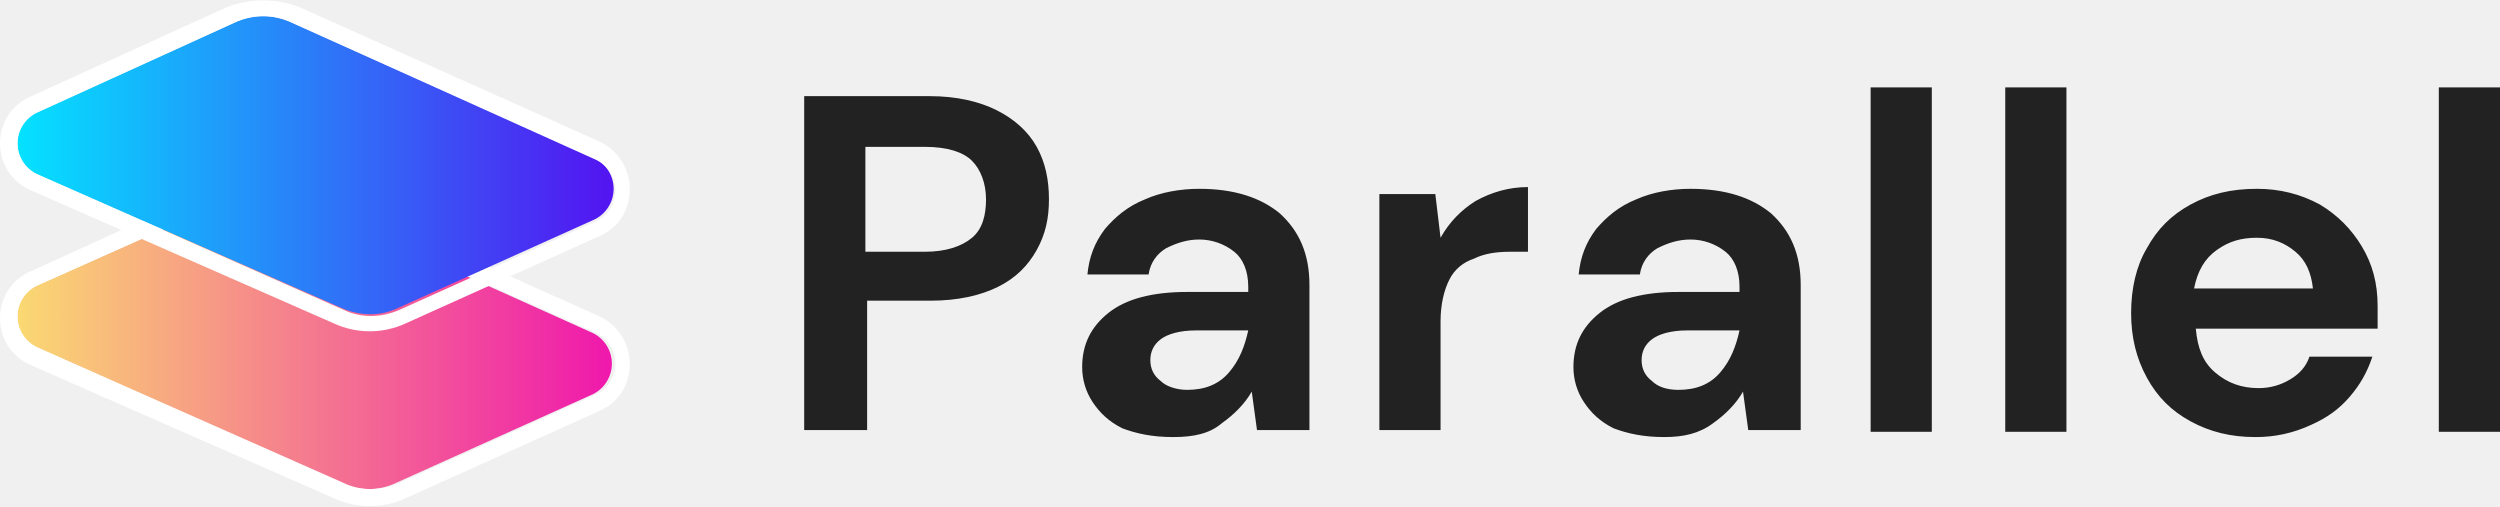
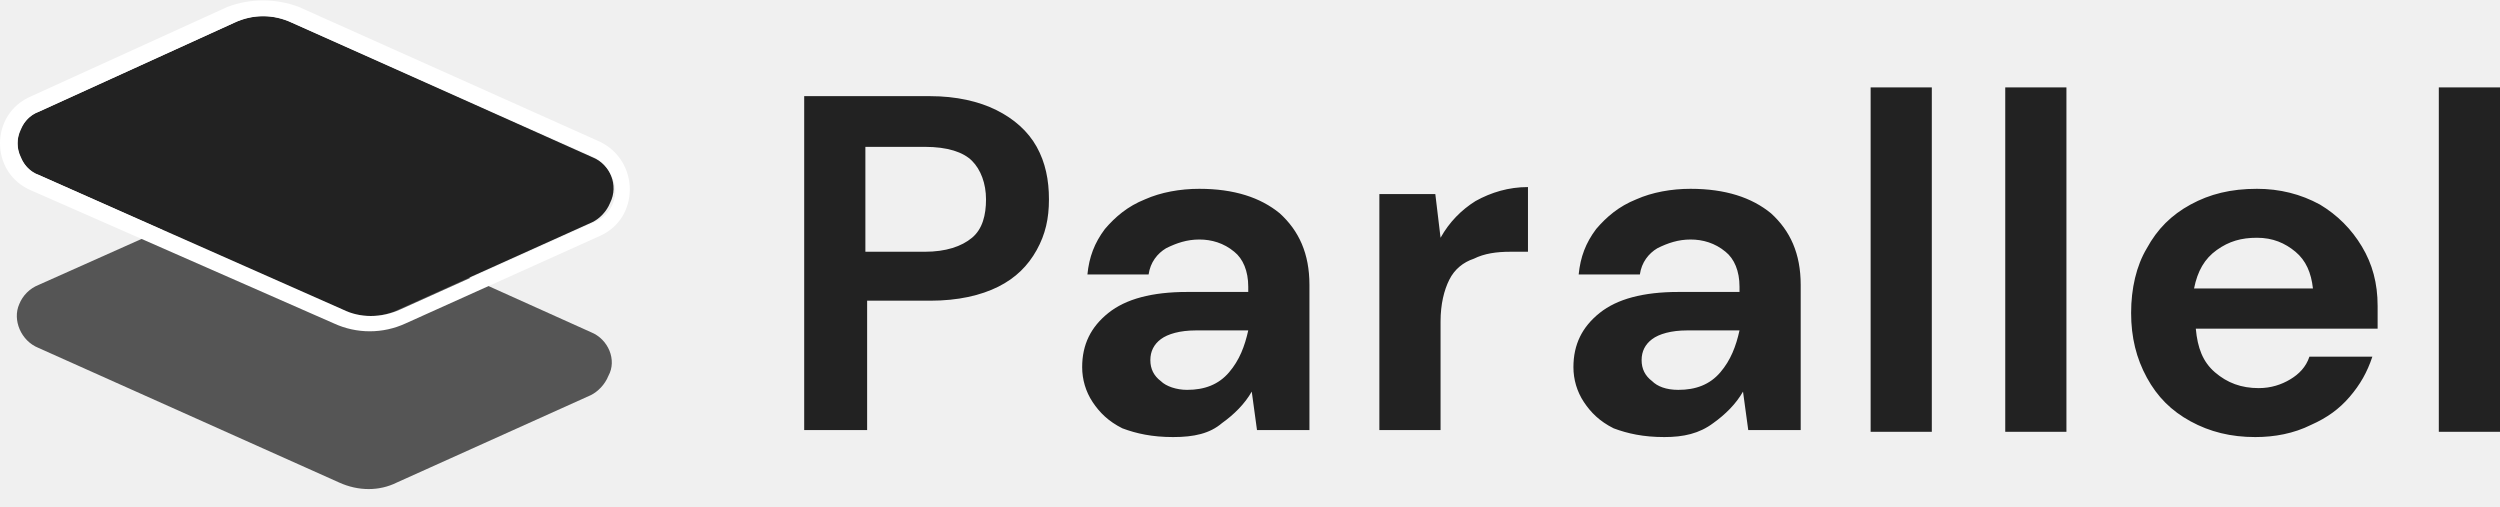
- <svg xmlns="http://www.w3.org/2000/svg" viewBox="0 0 143 29">
-   <linearGradient id="A" gradientUnits="userSpaceOnUse" x1="35.006" y1="19.461" x2=".992" y2="19.461">
-     <stop offset="0" stop-color="#ef18ac" />
-     <stop offset="1" stop-color="#fad972" />
-   </linearGradient>
-   <path d="M13.4 11.3c1-.5 2.2-.5 3.3 0L33.8 19a1.95 1.95 0 0 1 0 3.6l-11.1 5c-1 .5-2.2.5-3.3 0L2.2 19.9a1.95 1.95 0 0 1 0-3.6l11.2-5z" fill="url(#A)" />
-   <path d="M17.1 10.4l17.2 7.7c2.3 1.1 2.3 4.4 0 5.4l-11.1 5c-1.3.6-2.8.6-4.1 0L1.8 20.9c-2.4-1-2.4-4.4 0-5.4L13 10.4c1.3-.6 2.8-.6 4.1 0zm-.4.9c-1-.5-2.2-.5-3.3 0l-11.2 5a1.95 1.95 0 0 0 0 3.6l17.4 7.7c1 .5 2.2.5 3.3 0l11.1-5a1.95 1.95 0 0 0 0-3.6l-17.3-7.7z" fill-rule="evenodd" fill="#fff" />
-   <linearGradient id="B" gradientUnits="userSpaceOnUse" x1="35.007" y1="9.539" x2=".993" y2="9.539">
-     <stop offset="0" stop-color="#5314f1" />
-     <stop offset="1" stop-color="#04e2ff" />
-   </linearGradient>
-   <path d="M13.4 1.3c1-.5 2.2-.5 3.3 0L33.9 9a1.95 1.95 0 0 1 0 3.6l-11.1 5c-1 .5-2.2.5-3.3 0L2.2 10a1.95 1.95 0 0 1 0-3.6l11.2-5.1z" fill="url(#B)" />
-   <path d="M17.1.4l17.2 7.7c2.3 1.1 2.3 4.4 0 5.4l-11.1 5c-1.3.6-2.8.6-4.1 0L1.8 10.9c-2.4-1-2.4-4.4 0-5.4L13 .4a5.79 5.79 0 0 1 4.1 0zm-.4.9c-1-.5-2.2-.5-3.3 0L2.2 6.4a1.95 1.95 0 0 0 0 3.6l17.4 7.7c1 .5 2.2.5 3.3 0l11.1-5a1.95 1.95 0 0 0 0-3.6L16.7 1.3z" fill-rule="evenodd" fill="#fff" />
-   <path fill="#222" d="M46 24.7V5.5h7.2c1.5 0 2.8.3 3.8.8s1.8 1.2 2.3 2.1.7 1.9.7 3-.2 2-.7 2.9-1.2 1.6-2.2 2.1-2.3.8-3.9.8h-3.6v7.4H46zm3.5-10.3h3.4c1.2 0 2.1-.3 2.7-.8s.8-1.3.8-2.2-.3-1.7-.8-2.2-1.4-.8-2.7-.8h-3.4v6zM67.1 25c-1.2 0-2.1-.2-2.9-.5-.8-.4-1.3-.9-1.7-1.5s-.6-1.3-.6-2c0-1.3.5-2.3 1.5-3.1s2.5-1.2 4.5-1.2h3.5v-.3c0-.9-.3-1.6-.8-2a3.22 3.22 0 0 0-2-.7c-.7 0-1.3.2-1.9.5-.5.3-.9.8-1 1.5h-3.5c.1-1 .4-1.8 1-2.6.6-.7 1.3-1.3 2.3-1.7.9-.4 2-.6 3.1-.6 2 0 3.5.5 4.6 1.4 1.1 1 1.7 2.3 1.7 4.1v8.3h-3l-.3-2.2c-.4.7-1 1.3-1.7 1.8-.7.6-1.6.8-2.8.8zm.8-2.7c1 0 1.8-.3 2.4-1s.9-1.5 1.1-2.4h-3c-.9 0-1.6.2-2 .5s-.6.7-.6 1.2.2.9.6 1.2c.3.3.9.5 1.5.5zm11 2.4V11.1h3.2l.3 2.5c.5-.9 1.2-1.6 2-2.1.9-.5 1.9-.8 3-.8v3.7h-1c-.8 0-1.5.1-2.1.4-.6.2-1.1.6-1.4 1.2s-.5 1.4-.5 2.4v6.2h-3.5zm16.3.3c-1.2 0-2.1-.2-2.9-.5-.8-.4-1.3-.9-1.7-1.5s-.6-1.3-.6-2c0-1.3.5-2.3 1.5-3.1s2.5-1.2 4.5-1.2h3.5v-.3c0-.9-.3-1.6-.8-2a3.22 3.22 0 0 0-2-.7c-.7 0-1.3.2-1.9.5-.5.3-.9.8-1 1.5h-3.5c.1-1 .4-1.8 1-2.6.6-.7 1.3-1.3 2.3-1.7.9-.4 2-.6 3.1-.6 2 0 3.5.5 4.6 1.4 1.1 1 1.7 2.3 1.7 4.1v8.3h-3l-.3-2.2c-.4.7-1 1.3-1.7 1.8-.8.6-1.7.8-2.8.8zm.8-2.7c1 0 1.8-.3 2.4-1s.9-1.5 1.1-2.4h-3c-.9 0-1.6.2-2 .5s-.6.7-.6 1.2.2.9.6 1.2c.3.3.8.5 1.5.5zm11 2.4V5h3.5v19.7H107zm7.7 0V5h3.5v19.7h-3.5zm14.3.3c-1.4 0-2.6-.3-3.7-.9s-1.9-1.4-2.5-2.5-.9-2.3-.9-3.7.3-2.7.9-3.7c.6-1.1 1.4-1.9 2.5-2.5s2.3-.9 3.8-.9c1.3 0 2.5.3 3.6.9 1 .6 1.8 1.4 2.4 2.4s.9 2.1.9 3.4v.6.7h-10.4c.1 1.1.4 1.9 1.1 2.5s1.5.9 2.5.9c.7 0 1.3-.2 1.8-.5s.9-.7 1.1-1.3h3.6c-.3.9-.7 1.6-1.3 2.3s-1.3 1.2-2.2 1.6a7.41 7.41 0 0 1-3.2.7zm.1-11.4c-.9 0-1.6.2-2.3.7s-1.1 1.2-1.3 2.2h6.8c-.1-.9-.4-1.6-1-2.1s-1.3-.8-2.2-.8zm10.4 11.1V5h3.5v19.7h-3.5z" />
+ <svg xmlns="http://www.w3.org/2000/svg" version="1.1" id="Capa_1" x="0px" y="0px" viewBox="0 0 143 29" style="enable-background:new 0 0 143 29;" xml:space="preserve">
+   <style type="text/css">
+ 	.st0{opacity:0.75;fill:#222222;}
+ 	.st1{fill:#222222;}
+ 	.st2{fill-rule:evenodd;clip-rule:evenodd;fill:#FFFFFF;}
+ </style>
+   <path class="st0" d="M13.4,11.3c1-0.5,2.2-0.5,3.3,0L33.8,19c1,0.4,1.5,1.6,1,2.5c-0.2,0.5-0.6,0.9-1,1.1l-11.1,5  c-1,0.5-2.2,0.5-3.3,0L2.2,19.9c-1-0.4-1.5-1.6-1.1-2.5c0.2-0.5,0.6-0.9,1.1-1.1C2.2,16.3,13.4,11.3,13.4,11.3z" />
+   <path class="st1" d="M13.4,1.3c1-0.5,2.2-0.5,3.3,0L33.9,9c1,0.4,1.5,1.6,1,2.6c-0.2,0.5-0.6,0.9-1,1.1l-11.1,5  c-1,0.5-2.2,0.5-3.3,0L2.2,10c-1-0.4-1.5-1.6-1-2.6c0.2-0.5,0.6-0.9,1-1C2.2,6.4,13.4,1.3,13.4,1.3z" />
+   <path class="st2" d="M17.1,0.4l17.2,7.7c2.3,1.1,2.3,4.4,0,5.4l-11.1,5c-1.3,0.6-2.8,0.6-4.1,0L1.8,10.9c-2.4-1-2.4-4.4,0-5.4  L13,0.4C14.3-0.1,15.8-0.1,17.1,0.4z M16.7,1.3c-1-0.5-2.2-0.5-3.3,0L2.2,6.4C1.2,6.8,0.7,8,1.2,9c0.2,0.5,0.6,0.9,1,1l17.4,7.7  c1,0.5,2.2,0.5,3.3,0l11.1-5c1-0.4,1.5-1.6,1-2.6c-0.2-0.5-0.6-0.9-1-1.1L16.7,1.3z" />
+   <path class="st1" d="M46,24.7V5.5h7.2c1.5,0,2.8,0.3,3.8,0.8s1.8,1.2,2.3,2.1s0.7,1.9,0.7,3s-0.2,2-0.7,2.9s-1.2,1.6-2.2,2.1  s-2.3,0.8-3.9,0.8h-3.6v7.4H46V24.7z M49.5,14.4h3.4c1.2,0,2.1-0.3,2.7-0.8s0.8-1.3,0.8-2.2s-0.3-1.7-0.8-2.2s-1.4-0.8-2.7-0.8h-3.4  V14.4z M67.1,25c-1.2,0-2.1-0.2-2.9-0.5c-0.8-0.4-1.3-0.9-1.7-1.5s-0.6-1.3-0.6-2c0-1.3,0.5-2.3,1.5-3.1c1-0.8,2.5-1.2,4.5-1.2h3.5  v-0.3c0-0.9-0.3-1.6-0.8-2c-0.6-0.5-1.3-0.7-2-0.7c-0.7,0-1.3,0.2-1.9,0.5c-0.5,0.3-0.9,0.8-1,1.5h-3.5c0.1-1,0.4-1.8,1-2.6  c0.6-0.7,1.3-1.3,2.3-1.7c0.9-0.4,2-0.6,3.1-0.6c2,0,3.5,0.5,4.6,1.4c1.1,1,1.7,2.3,1.7,4.1v8.3h-3l-0.3-2.2c-0.4,0.7-1,1.3-1.7,1.8  C69.2,24.8,68.3,25,67.1,25L67.1,25z M67.9,22.3c1,0,1.8-0.3,2.4-1s0.9-1.5,1.1-2.4h-3c-0.9,0-1.6,0.2-2,0.5s-0.6,0.7-0.6,1.2  s0.2,0.9,0.6,1.2C66.7,22.1,67.3,22.3,67.9,22.3z M78.9,24.7V11.1h3.2l0.3,2.5c0.5-0.9,1.2-1.6,2-2.1c0.9-0.5,1.9-0.8,3-0.8v3.7h-1  c-0.8,0-1.5,0.1-2.1,0.4c-0.6,0.2-1.1,0.6-1.4,1.2s-0.5,1.4-0.5,2.4v6.2h-3.5V24.7z M95.2,25c-1.2,0-2.1-0.2-2.9-0.5  c-0.8-0.4-1.3-0.9-1.7-1.5S90,21.7,90,21c0-1.3,0.5-2.3,1.5-3.1s2.5-1.2,4.5-1.2h3.5v-0.3c0-0.9-0.3-1.6-0.8-2  c-0.6-0.5-1.3-0.7-2-0.7c-0.7,0-1.3,0.2-1.9,0.5c-0.5,0.3-0.9,0.8-1,1.5h-3.5c0.1-1,0.4-1.8,1-2.6c0.6-0.7,1.3-1.3,2.3-1.7  c0.9-0.4,2-0.6,3.1-0.6c2,0,3.5,0.5,4.6,1.4c1.1,1,1.7,2.3,1.7,4.1v8.3h-3l-0.3-2.2c-0.4,0.7-1,1.3-1.7,1.8  C97.2,24.8,96.3,25,95.2,25z M96,22.3c1,0,1.8-0.3,2.4-1s0.9-1.5,1.1-2.4h-3c-0.9,0-1.6,0.2-2,0.5s-0.6,0.7-0.6,1.2s0.2,0.9,0.6,1.2  C94.8,22.1,95.3,22.3,96,22.3z M107,24.7V5h3.5v19.7C110.5,24.7,107,24.7,107,24.7z M114.7,24.7V5h3.5v19.7  C118.2,24.7,114.7,24.7,114.7,24.7z M129,25c-1.4,0-2.6-0.3-3.7-0.9s-1.9-1.4-2.5-2.5s-0.9-2.3-0.9-3.7s0.3-2.7,0.9-3.7  c0.6-1.1,1.4-1.9,2.5-2.5s2.3-0.9,3.8-0.9c1.3,0,2.5,0.3,3.6,0.9c1,0.6,1.8,1.4,2.4,2.4s0.9,2.1,0.9,3.4v0.6v0.7h-10.4  c0.1,1.1,0.4,1.9,1.1,2.5s1.5,0.9,2.5,0.9c0.7,0,1.3-0.2,1.8-0.5s0.9-0.7,1.1-1.3h3.6c-0.3,0.9-0.7,1.6-1.3,2.3s-1.3,1.2-2.2,1.6  C131.2,24.8,130.1,25,129,25L129,25z M129.1,13.6c-0.9,0-1.6,0.2-2.3,0.7s-1.1,1.2-1.3,2.2h6.8c-0.1-0.9-0.4-1.6-1-2.1  S130,13.6,129.1,13.6z M139.5,24.7V5h3.5v19.7C143,24.7,139.5,24.7,139.5,24.7z" />
</svg>
